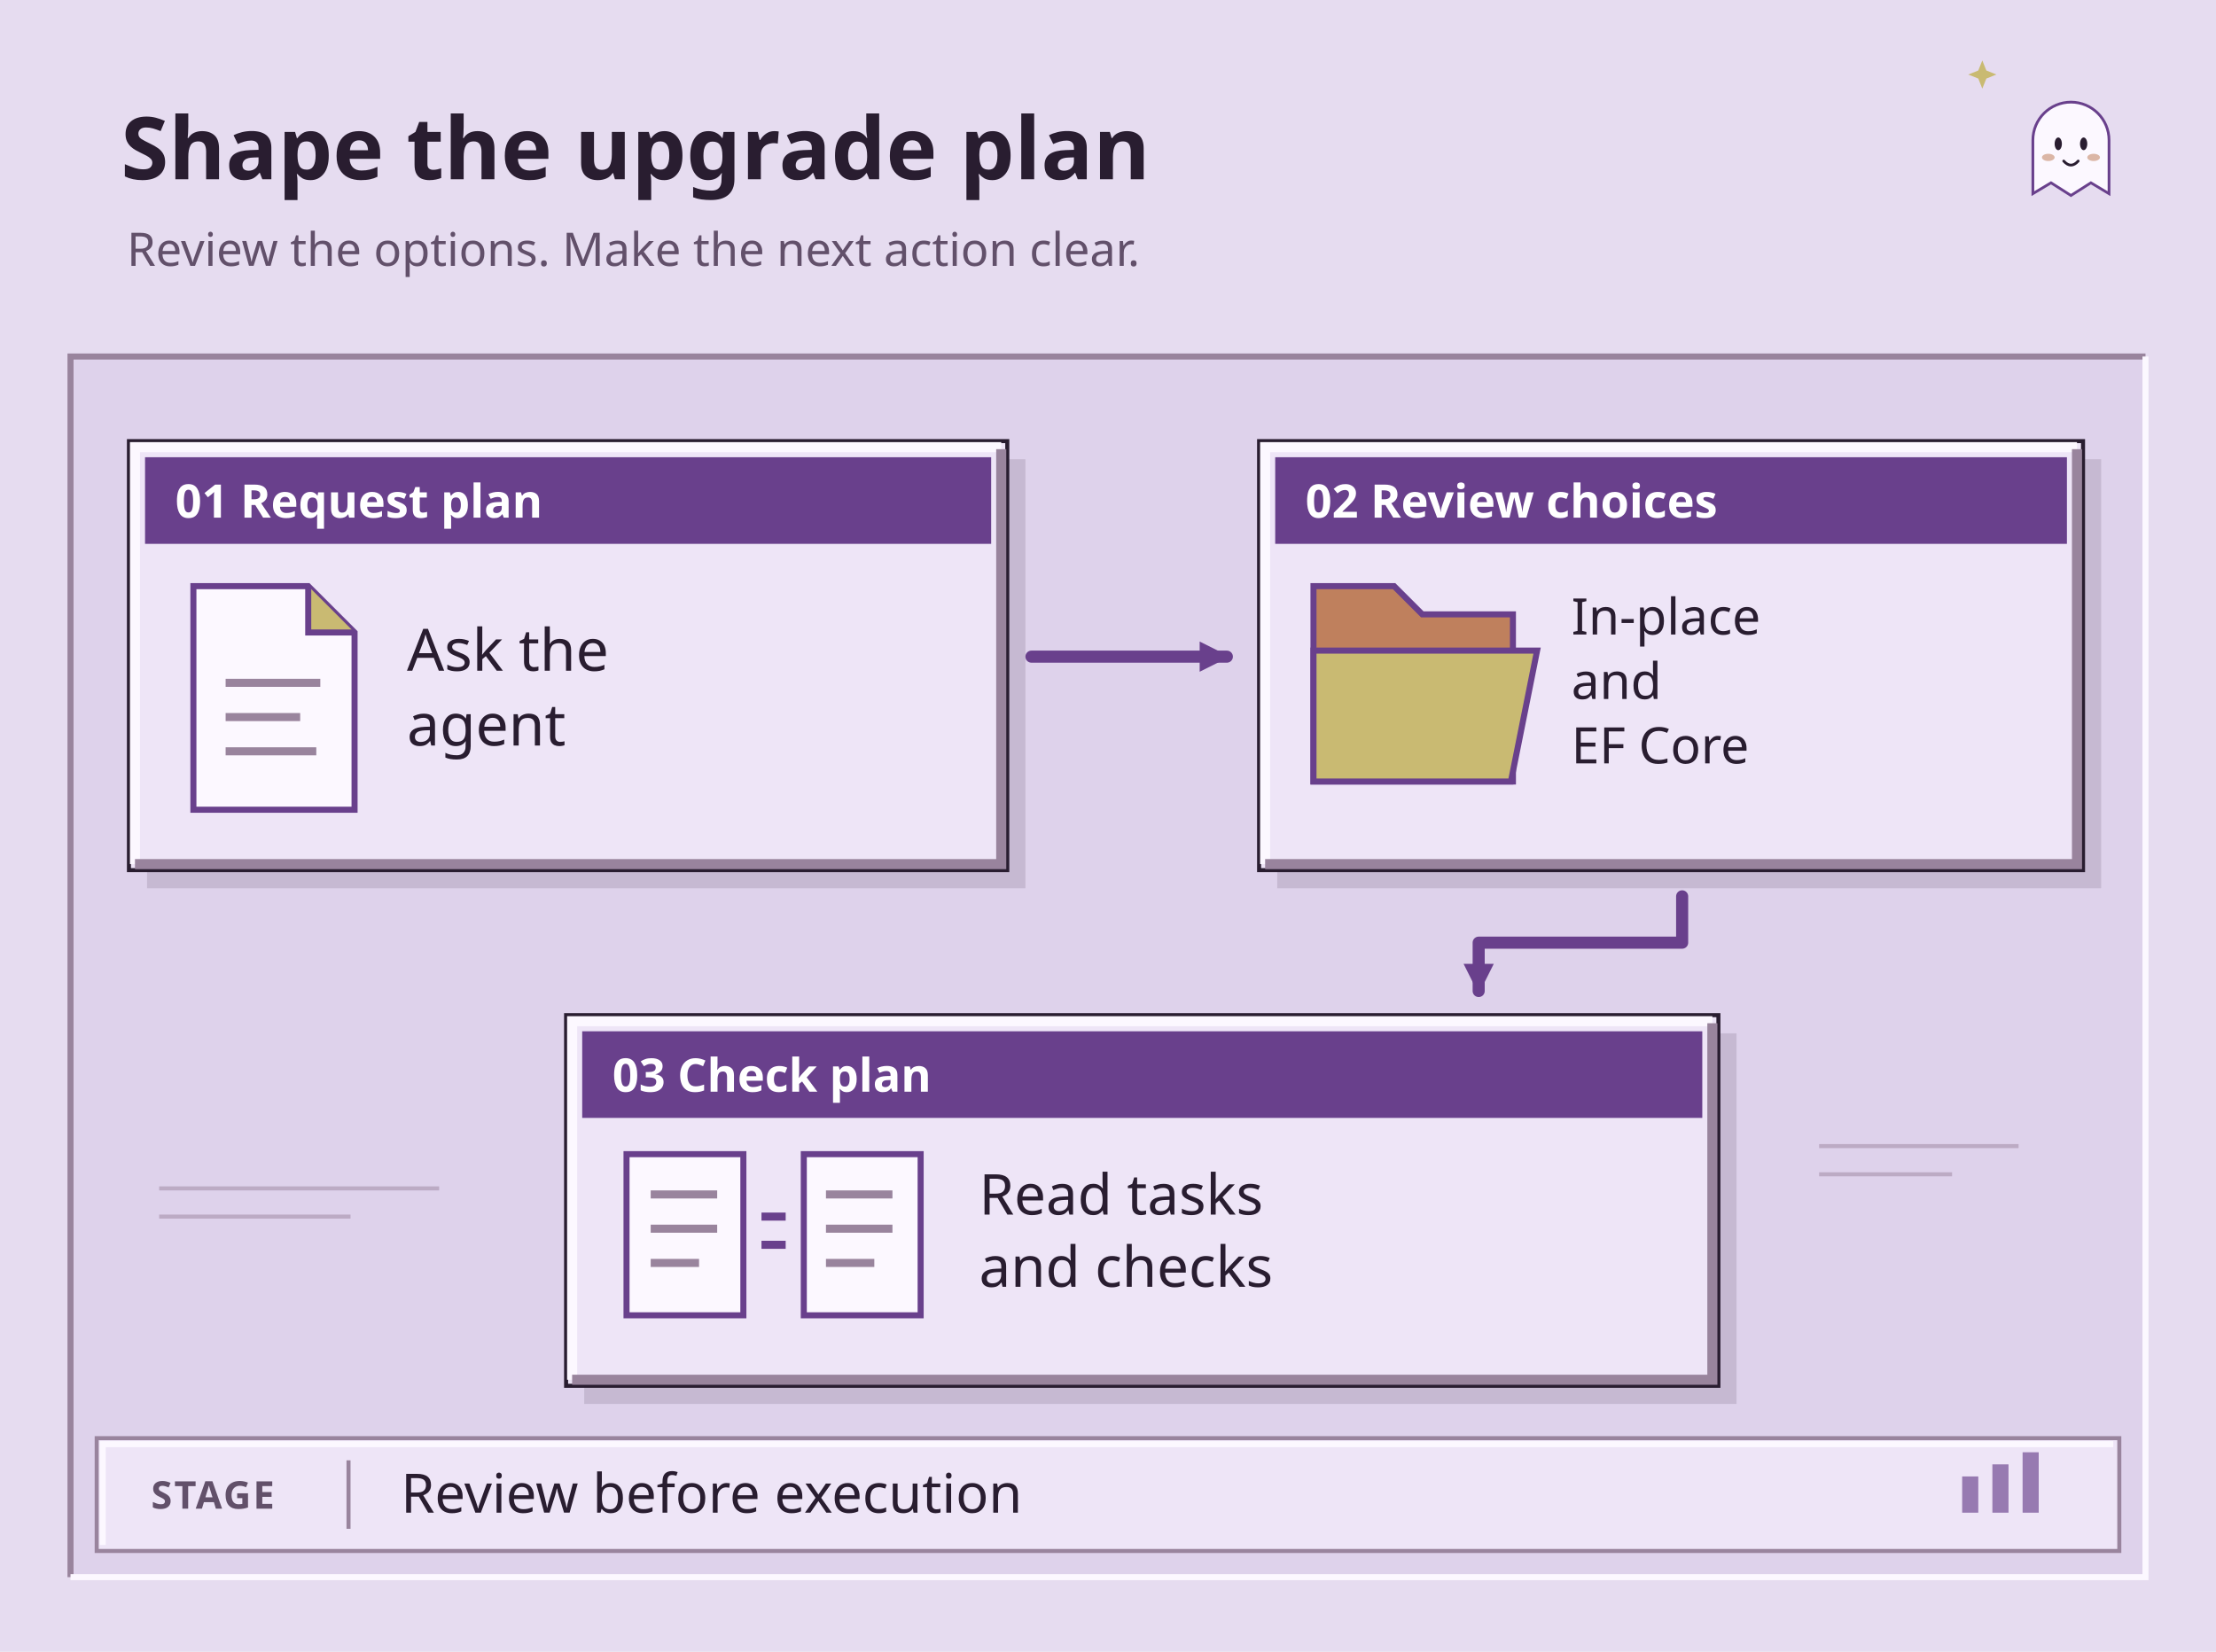
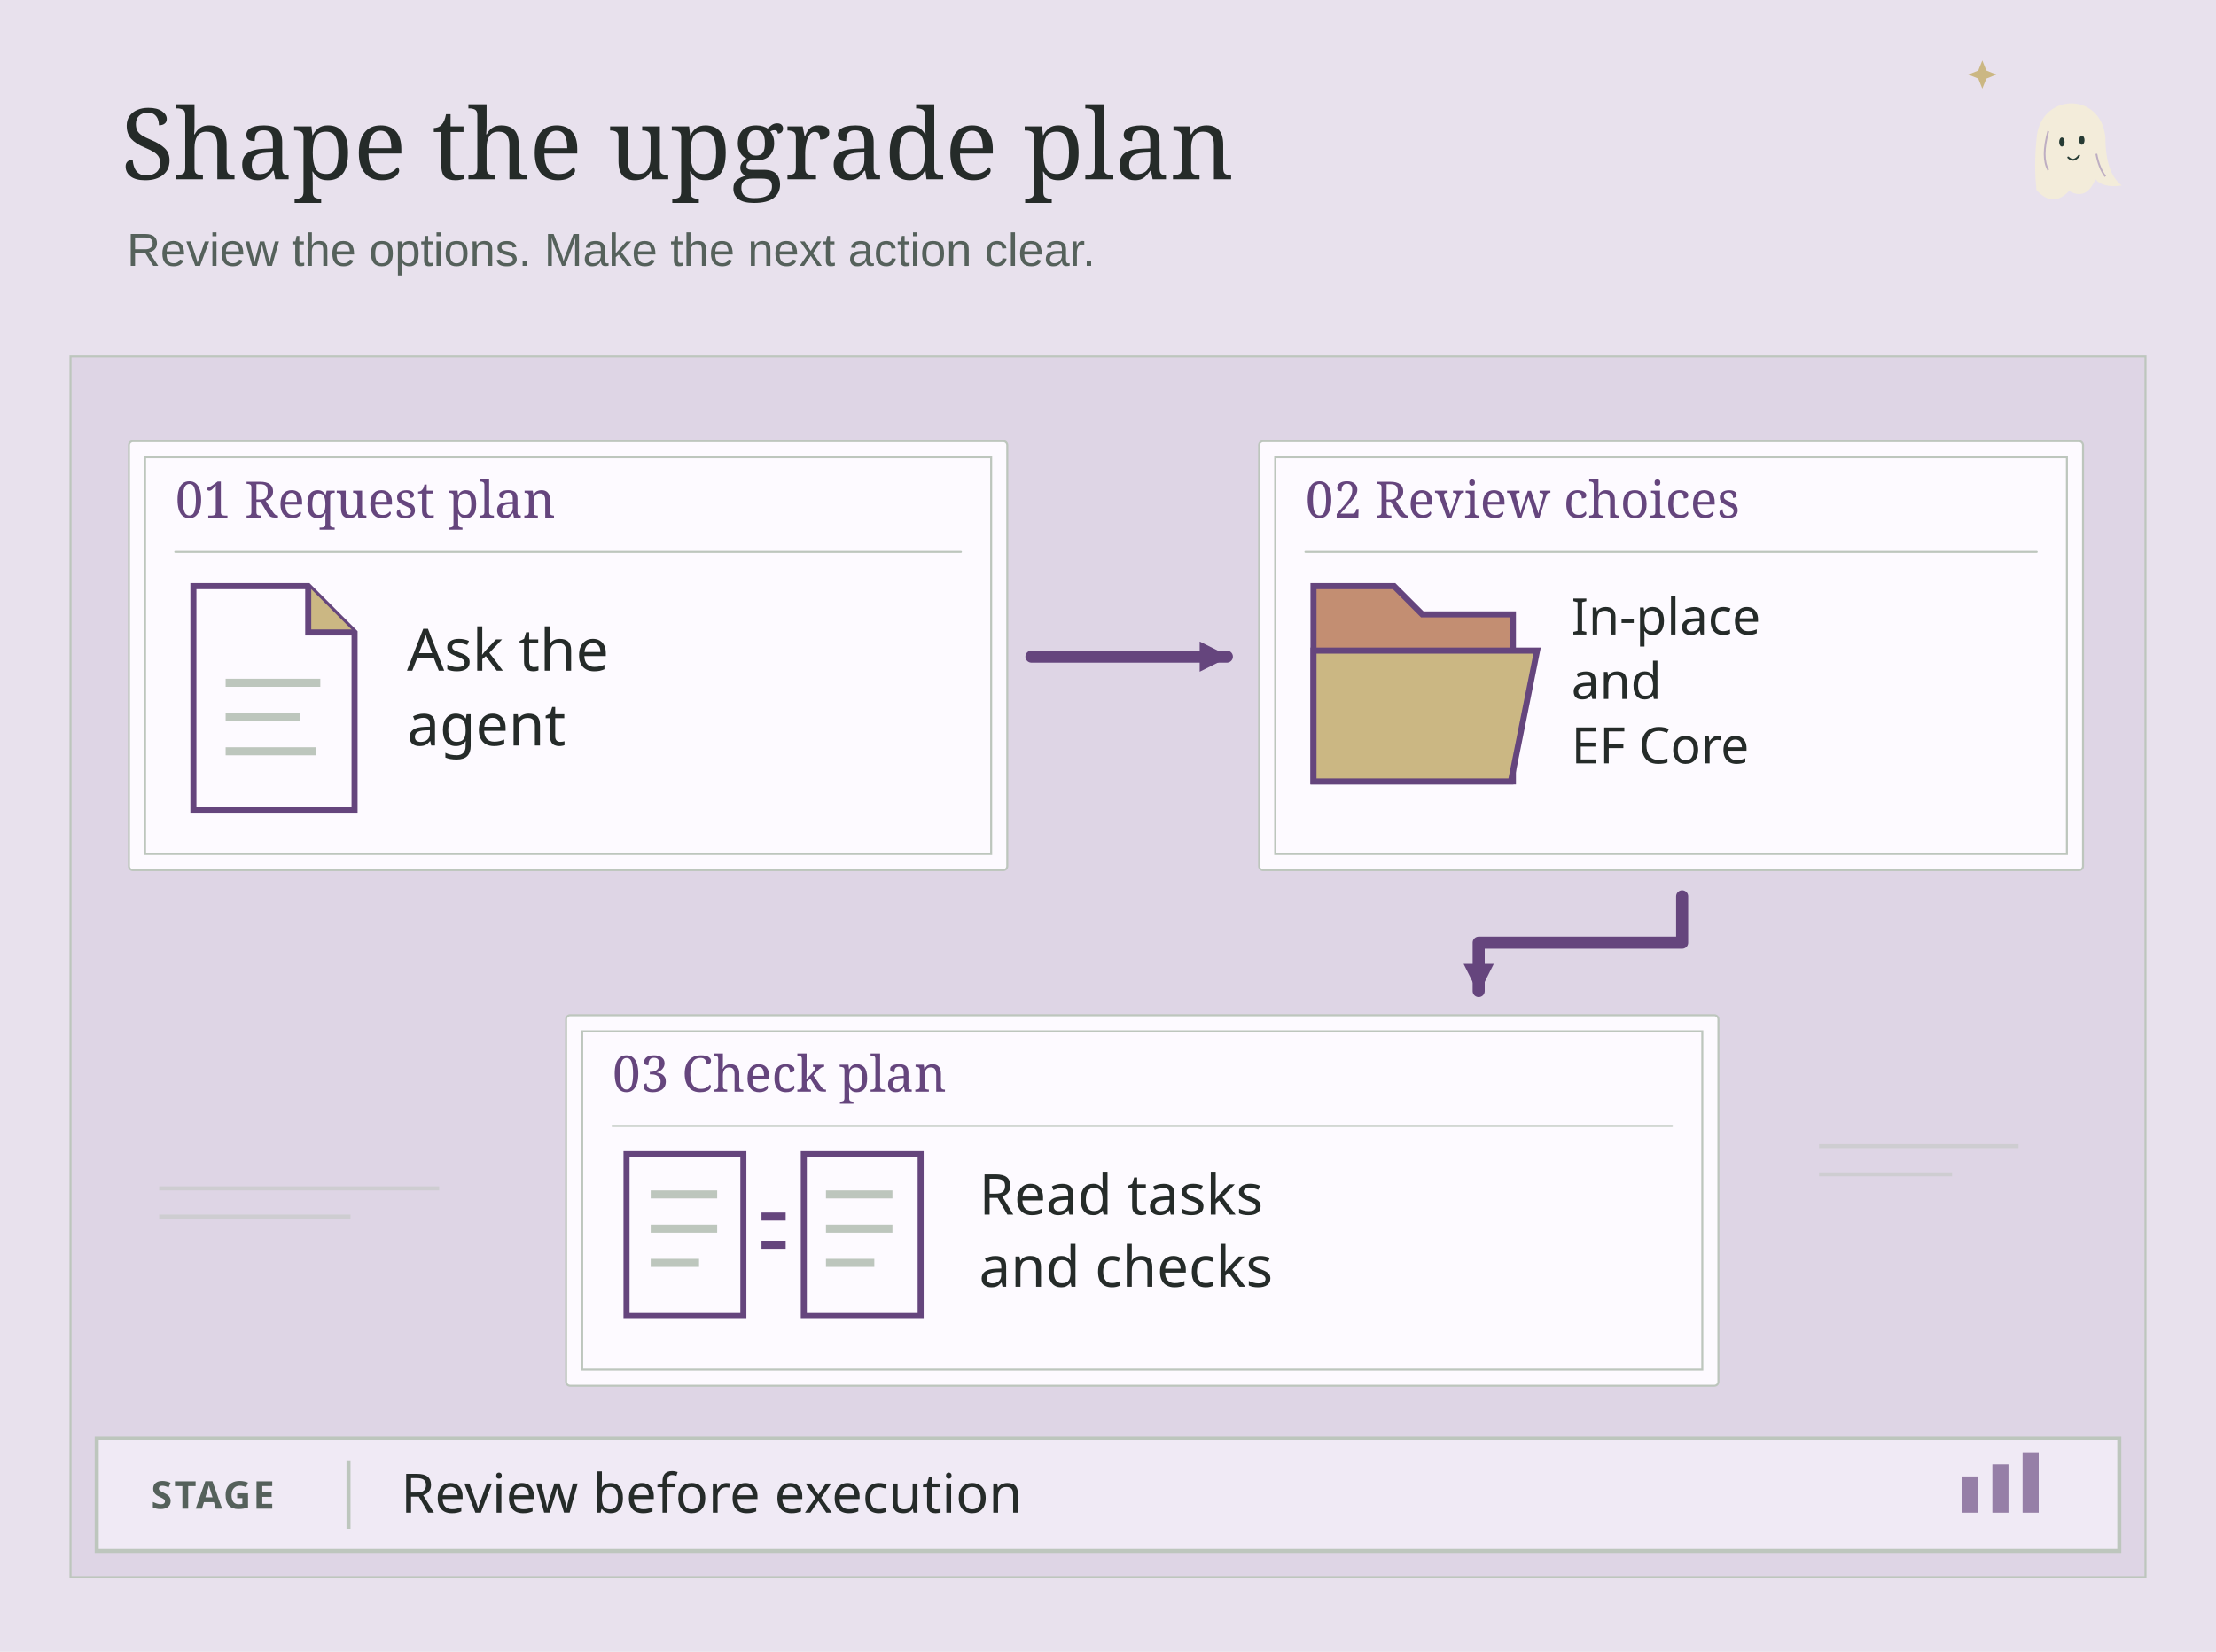
<svg xmlns="http://www.w3.org/2000/svg" width="1100" height="820" viewBox="0 0 1100 820" role="img" aria-labelledby="illustration-plan-light-title illustration-plan-light-desc" data-illustration="plan" data-era="1990s" data-theme="light">
  <defs>
    <marker id="illustration-plan-light-arrow" viewBox="0 0 12 12" refX="10" refY="6" markerWidth="18" markerHeight="18" markerUnits="userSpaceOnUse" orient="auto-start-reverse">
-       <path d="M1 1L11 6 1 11Z" fill="#69408c" />
+       <path d="M1 1L11 6 1 11Z" fill="#65457d" />
    </marker>
    <marker id="illustration-plan-light-return" viewBox="0 0 12 12" refX="10" refY="6" markerWidth="16" markerHeight="16" markerUnits="userSpaceOnUse" orient="auto-start-reverse">
-       <path d="M1 1L11 6 1 11" fill="none" stroke="#62506a" stroke-width="2" />
+       <path d="M1 1L11 6 1 11" fill="none" stroke="#55615b" stroke-width="2" />
    </marker>
    <marker id="illustration-plan-light-trail" viewBox="0 0 12 12" refX="10" refY="6" markerWidth="18" markerHeight="18" markerUnits="userSpaceOnUse" orient="auto">
-       <path d="M1 1L11 6 1 11Z" fill="#fcf8ff" />
+       <path d="M1 1L11 6 1 11Z" fill="#fdfaff" />
    </marker>
  </defs>
-   <rect width="1100" height="820" fill="#e6dcf0" />
-   <text x="60" y="89" fill="#291d30" font-size="43" font-weight="700" text-anchor="start" font-family="Verdana, Tahoma, sans-serif" letter-spacing="0">
+   <rect width="1100" height="820" fill="#e8e1ed" />
+   <text x="60" y="89" fill="#252b29" font-size="49" font-weight="400" text-anchor="start" font-family="Georgia, serif" letter-spacing="0">
    <tspan x="60" dy="0">Shape the upgrade plan</tspan>
  </text>
-   <text x="63" y="132" fill="#62506a" font-size="23" font-weight="400" text-anchor="start" font-family="Trebuchet MS, Verdana, sans-serif" letter-spacing="0">
+   <text x="63" y="132" fill="#55615b" font-size="23" font-weight="400" text-anchor="start" font-family="Segoe UI, Arial, sans-serif" letter-spacing="0">
    <tspan x="63" dy="0">Review the options. Make the next action clear.</tspan>
  </text>
-   <rect x="35" y="177" width="1030" height="606" fill="#ac8dc7" opacity=".13" />
-   <path d="M35 783V177H1065" fill="none" stroke="#99849d" stroke-width="3" />
-   <path d="M1065 177V783H35" fill="none" stroke="#fcf8ff" stroke-width="3" />
-   <path d="M73 228h436v213H73Z" fill="#291d30" opacity=".14" />
-   <rect x="64" y="219" width="436" height="213" fill="#eee5f7" stroke="#291d30" stroke-width="2" />
-   <path d="M67 429V222H497" fill="none" stroke="#fcf8ff" stroke-width="5" />
-   <path d="M497 223V429H67" fill="none" stroke="#99849d" stroke-width="5" />
-   <rect x="72" y="227" width="420" height="43" fill="#69408c" />
-   <text x="87" y="257" fill="#ffffff" font-size="23" font-weight="700" text-anchor="start" font-family="Verdana, Tahoma, sans-serif" letter-spacing="0">
+   <rect x="35" y="177" width="1030" height="606" fill="#9b85b3" opacity=".13" />
+   <path d="M35 783V177H1065V783Z" fill="none" stroke="#bdc6bd" stroke-width="1" />
+   <rect x="64" y="219" width="436" height="213" rx="2" fill="#fdfaff" stroke="#bdc6bd" stroke-width="1" />
+   <path d="M72 227h420v197H72Z" fill="none" stroke="#bdc6bd" stroke-width="1" />
+   <text x="87" y="257" fill="#65457d" font-size="25" font-weight="400" text-anchor="start" font-family="Georgia, serif" letter-spacing="0">
    <tspan x="87" dy="0">01  Request plan</tspan>
  </text>
-   <path d="M96 291h57l23 23v88H96Z" fill="#fcf8ff" stroke="#69408c" stroke-width="3" />
-   <path d="M153 291v23h23" fill="#c9ba72" stroke="#69408c" stroke-width="3" />
-   <path d="M112 339h47M112 356h37M112 373h45" stroke="#99849d" stroke-width="4" />
-   <text x="202" y="333" fill="#291d30" font-size="29" font-weight="400" text-anchor="start" font-family="Verdana, Tahoma, sans-serif" letter-spacing="0">
+   <path d="M87 274h390" fill="none" stroke="#bdc6bd" stroke-width="1" stroke-linecap="round" stroke-linejoin="round" opacity="1" />
+   <path d="M96 291h57l23 23v88H96Z" fill="#fdfaff" stroke="#65457d" stroke-width="3" />
+   <path d="M153 291v23h23" fill="#cbb783" stroke="#65457d" stroke-width="3" />
+   <path d="M112 339h47M112 356h37M112 373h45" stroke="#bdc6bd" stroke-width="4" />
+   <text x="202" y="333" fill="#252b29" font-size="29" font-weight="400" text-anchor="start" font-family="Verdana, Tahoma, sans-serif" letter-spacing="0">
    <tspan x="202" dy="0">Ask the</tspan>
    <tspan x="202" dy="37.12">agent</tspan>
  </text>
-   <path d="M512 326H609" fill="none" stroke="#69408c" stroke-width="6" stroke-linecap="round" stroke-linejoin="round" opacity="1" marker-end="url(#illustration-plan-light-arrow)" />
-   <path d="M634 228h409v213H634Z" fill="#291d30" opacity=".14" />
-   <rect x="625" y="219" width="409" height="213" fill="#eee5f7" stroke="#291d30" stroke-width="2" />
-   <path d="M628 429V222H1031" fill="none" stroke="#fcf8ff" stroke-width="5" />
-   <path d="M1031 223V429H628" fill="none" stroke="#99849d" stroke-width="5" />
-   <rect x="633" y="227" width="393" height="43" fill="#69408c" />
-   <text x="648" y="257" fill="#ffffff" font-size="23" font-weight="700" text-anchor="start" font-family="Verdana, Tahoma, sans-serif" letter-spacing="0">
+   <path d="M512 326H609" fill="none" stroke="#65457d" stroke-width="6" stroke-linecap="round" stroke-linejoin="round" opacity="1" marker-end="url(#illustration-plan-light-arrow)" />
+   <rect x="625" y="219" width="409" height="213" rx="2" fill="#fdfaff" stroke="#bdc6bd" stroke-width="1" />
+   <path d="M633 227h393v197H633Z" fill="none" stroke="#bdc6bd" stroke-width="1" />
+   <text x="648" y="257" fill="#65457d" font-size="25" font-weight="400" text-anchor="start" font-family="Georgia, serif" letter-spacing="0">
    <tspan x="648" dy="0">02  Review choices</tspan>
  </text>
-   <path d="M652 315v-24h40l14 14h45v83H652Z" fill="#bf805d" stroke="#69408c" stroke-width="3" />
-   <path d="M652 323h111l-13 65h-98Z" fill="#c9ba72" stroke="#69408c" stroke-width="3" />
-   <text x="780" y="315" fill="#291d30" font-size="25" font-weight="400" text-anchor="start" font-family="Verdana, Tahoma, sans-serif" letter-spacing="0">
+   <path d="M648 274h363" fill="none" stroke="#bdc6bd" stroke-width="1" stroke-linecap="round" stroke-linejoin="round" opacity="1" />
+   <path d="M652 315v-24h40l14 14h45v83H652Z" fill="#c38e72" stroke="#65457d" stroke-width="3" />
+   <path d="M652 323h111l-13 65h-98Z" fill="#cbb783" stroke="#65457d" stroke-width="3" />
+   <text x="780" y="315" fill="#252b29" font-size="25" font-weight="400" text-anchor="start" font-family="Verdana, Tahoma, sans-serif" letter-spacing="0">
    <tspan x="780" dy="0">In-place</tspan>
    <tspan x="780" dy="32">and</tspan>
    <tspan x="780" dy="32">EF Core</tspan>
  </text>
-   <path d="M835 445V468H734V492" fill="none" stroke="#69408c" stroke-width="6" stroke-linecap="round" stroke-linejoin="round" opacity="1" marker-end="url(#illustration-plan-light-arrow)" />
-   <path d="M290 513h572v184H290Z" fill="#291d30" opacity=".14" />
-   <rect x="281" y="504" width="572" height="184" fill="#eee5f7" stroke="#291d30" stroke-width="2" />
-   <path d="M284 685V507H850" fill="none" stroke="#fcf8ff" stroke-width="5" />
-   <path d="M850 508V685H284" fill="none" stroke="#99849d" stroke-width="5" />
-   <rect x="289" y="512" width="556" height="43" fill="#69408c" />
-   <text x="304" y="542" fill="#ffffff" font-size="23" font-weight="700" text-anchor="start" font-family="Verdana, Tahoma, sans-serif" letter-spacing="0">
+   <path d="M835 445V468H734V492" fill="none" stroke="#65457d" stroke-width="6" stroke-linecap="round" stroke-linejoin="round" opacity="1" marker-end="url(#illustration-plan-light-arrow)" />
+   <rect x="281" y="504" width="572" height="184" rx="2" fill="#fdfaff" stroke="#bdc6bd" stroke-width="1" />
+   <path d="M289 512h556v168H289Z" fill="none" stroke="#bdc6bd" stroke-width="1" />
+   <text x="304" y="542" fill="#65457d" font-size="25" font-weight="400" text-anchor="start" font-family="Georgia, serif" letter-spacing="0">
    <tspan x="304" dy="0">03  Check plan</tspan>
  </text>
-   <path d="M311 573h58v80h-58Z" fill="#fcf8ff" stroke="#69408c" stroke-width="3" />
-   <path d="M399 573h58v80h-58Z" fill="#fcf8ff" stroke="#69408c" stroke-width="3" />
-   <path d="M323 593h33M323 610h33M323 627h24M410 593h33M410 610h33M410 627h24" stroke="#99849d" stroke-width="4" />
-   <path d="M378 604h12M378 618h12" stroke="#69408c" stroke-width="4" />
-   <text x="486" y="603" fill="#291d30" font-size="28" font-weight="400" text-anchor="start" font-family="Verdana, Tahoma, sans-serif" letter-spacing="0">
+   <path d="M304 559h526" fill="none" stroke="#bdc6bd" stroke-width="1" stroke-linecap="round" stroke-linejoin="round" opacity="1" />
+   <path d="M311 573h58v80h-58Z" fill="#fdfaff" stroke="#65457d" stroke-width="3" />
+   <path d="M399 573h58v80h-58Z" fill="#fdfaff" stroke="#65457d" stroke-width="3" />
+   <path d="M323 593h33M323 610h33M323 627h24M410 593h33M410 610h33M410 627h24" stroke="#bdc6bd" stroke-width="4" />
+   <path d="M378 604h12M378 618h12" stroke="#65457d" stroke-width="4" />
+   <text x="486" y="603" fill="#252b29" font-size="28" font-weight="400" text-anchor="start" font-family="Verdana, Tahoma, sans-serif" letter-spacing="0">
    <tspan x="486" dy="0">Read tasks</tspan>
    <tspan x="486" dy="35.84">and checks</tspan>
  </text>
-   <path d="M79 590h139M79 604h95M903 569h99M903 583h66" stroke="#99849d" stroke-width="2" opacity=".5" />
-   <rect x="48" y="714" width="1004" height="56" fill="#eee5f7" stroke="#99849d" stroke-width="2" />
-   <path d="M51 767v-50h998" fill="none" stroke="#fcf8ff" stroke-width="3" />
-   <text x="75" y="749" fill="#62506a" font-size="19" font-weight="700" text-anchor="start" font-family="Verdana, sans-serif" letter-spacing="1">
+   <path d="M79 590h139M79 604h95M903 569h99M903 583h66" stroke="#bdc6bd" stroke-width="2" opacity=".5" />
+   <rect x="48" y="714" width="1004" height="56" fill="#f0eaf5" stroke="#bdc6bd" stroke-width="2" />
+   <text x="75" y="749" fill="#55615b" font-size="19" font-weight="700" text-anchor="start" font-family="Verdana, sans-serif" letter-spacing="1">
    <tspan x="75" dy="0">STAGE</tspan>
  </text>
-   <path d="M173 725v34" stroke="#99849d" stroke-width="2" />
-   <text x="199" y="751" fill="#291d30" font-size="27" font-weight="400" text-anchor="start" font-family="Verdana, Tahoma, sans-serif" letter-spacing="0">
+   <path d="M173 725v34" stroke="#bdc6bd" stroke-width="2" />
+   <text x="199" y="751" fill="#252b29" font-size="27" font-weight="400" text-anchor="start" font-family="Verdana, Tahoma, sans-serif" letter-spacing="0">
    <tspan x="199" dy="0">Review before execution</tspan>
  </text>
-   <g fill="#69408c" opacity=".65">
+   <g fill="#65457d" opacity=".65">
    <rect x="974" y="733" width="8" height="18" />
    <rect x="989" y="727" width="8" height="24" />
    <rect x="1004" y="721" width="8" height="30" />
  </g>
  <g aria-hidden="true">
    <g transform="translate(1028 75) scale(0.45)">
-       <path d="M-42 47V-12a42 42 0 0 1 84 0v59L22 35 0 49-22 35Z" fill="#fcf8ff" stroke="#69408c" stroke-width="3" />
-       <ellipse cx="-14" cy="-8" rx="4" ry="7" fill="#291d30" />
-       <ellipse cx="14" cy="-8" rx="4" ry="7" fill="#291d30" />
-       <path d="M-8 11q8 9 16 0" fill="none" stroke="#291d30" stroke-width="3" stroke-linecap="round" />
-       <ellipse cx="-25" cy="7" rx="7" ry="4" fill="#bf805d" opacity=".55" />
-       <ellipse cx="25" cy="7" rx="7" ry="4" fill="#bf805d" opacity=".55" />
+       <path d="M-38 43q-3-27 0-56C-35-64 33-67 38-15q0 39 18 53-21 3-29-7-10 24-29 13-18 19-36-1Z" fill="#f3ecda" />
+       <path d="M-25-22q-8 29 0 43M28 3q3 16 10 25" fill="none" stroke="#9b85b3" stroke-width="2" opacity=".6" />
+       <ellipse cx="-10" cy="-10" rx="3" ry="5" fill="#263b34" />
+       <ellipse cx="12" cy="-12" rx="3" ry="5" fill="#263b34" />
+       <path d="M-3 7q6 6 12-2" fill="none" stroke="#263b34" stroke-width="2" stroke-linecap="round" />
    </g>
-     <path transform="translate(984 37) scale(0.5)" d="M0-14 4-4 14 0 4 4 0 14-4 4-14 0-4-4Z" fill="#c9ba72" />
+     <path transform="translate(984 37) scale(0.5)" d="M0-14 4-4 14 0 4 4 0 14-4 4-14 0-4-4Z" fill="#cbb783" />
  </g>
</svg>
